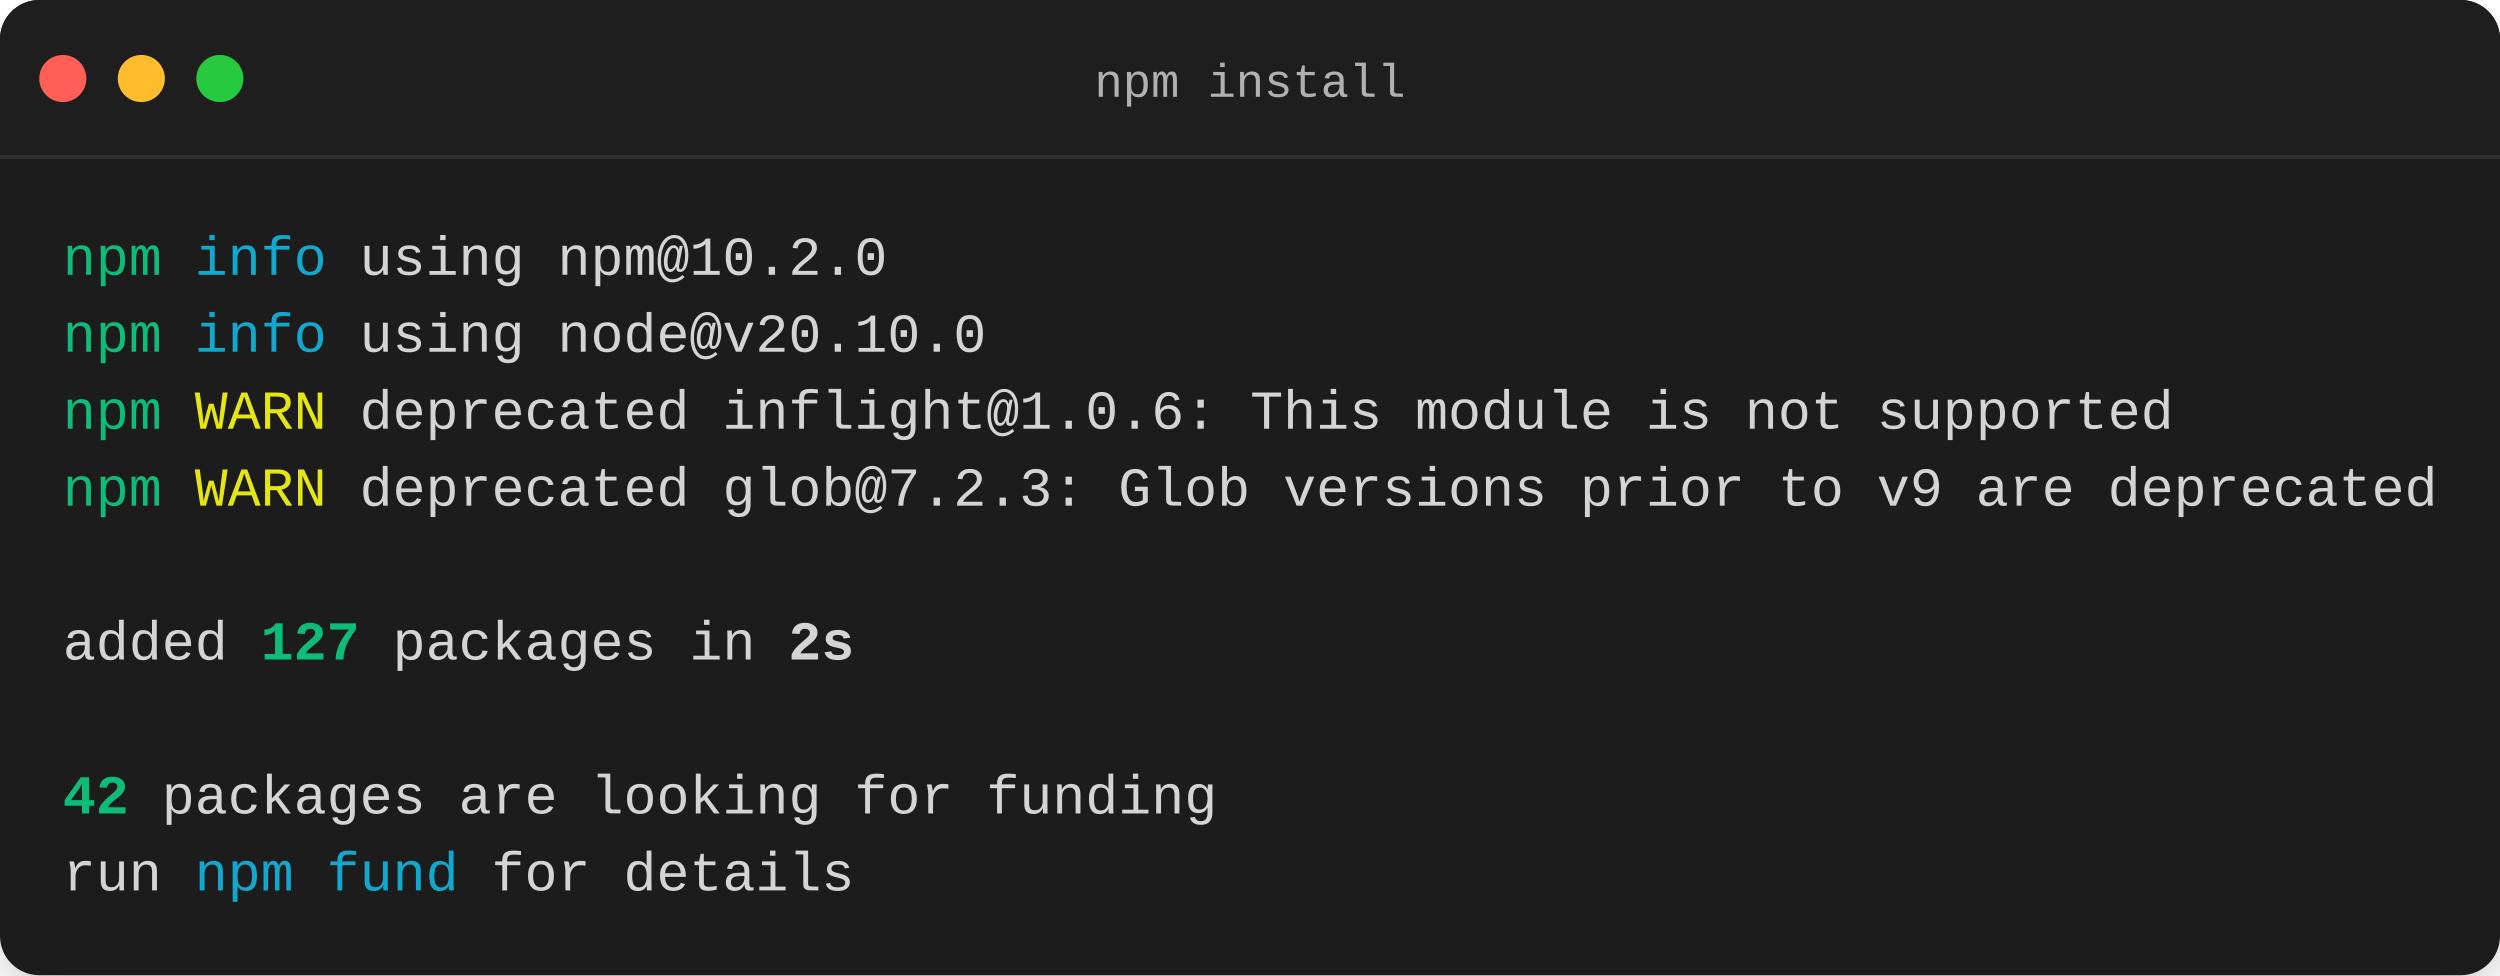
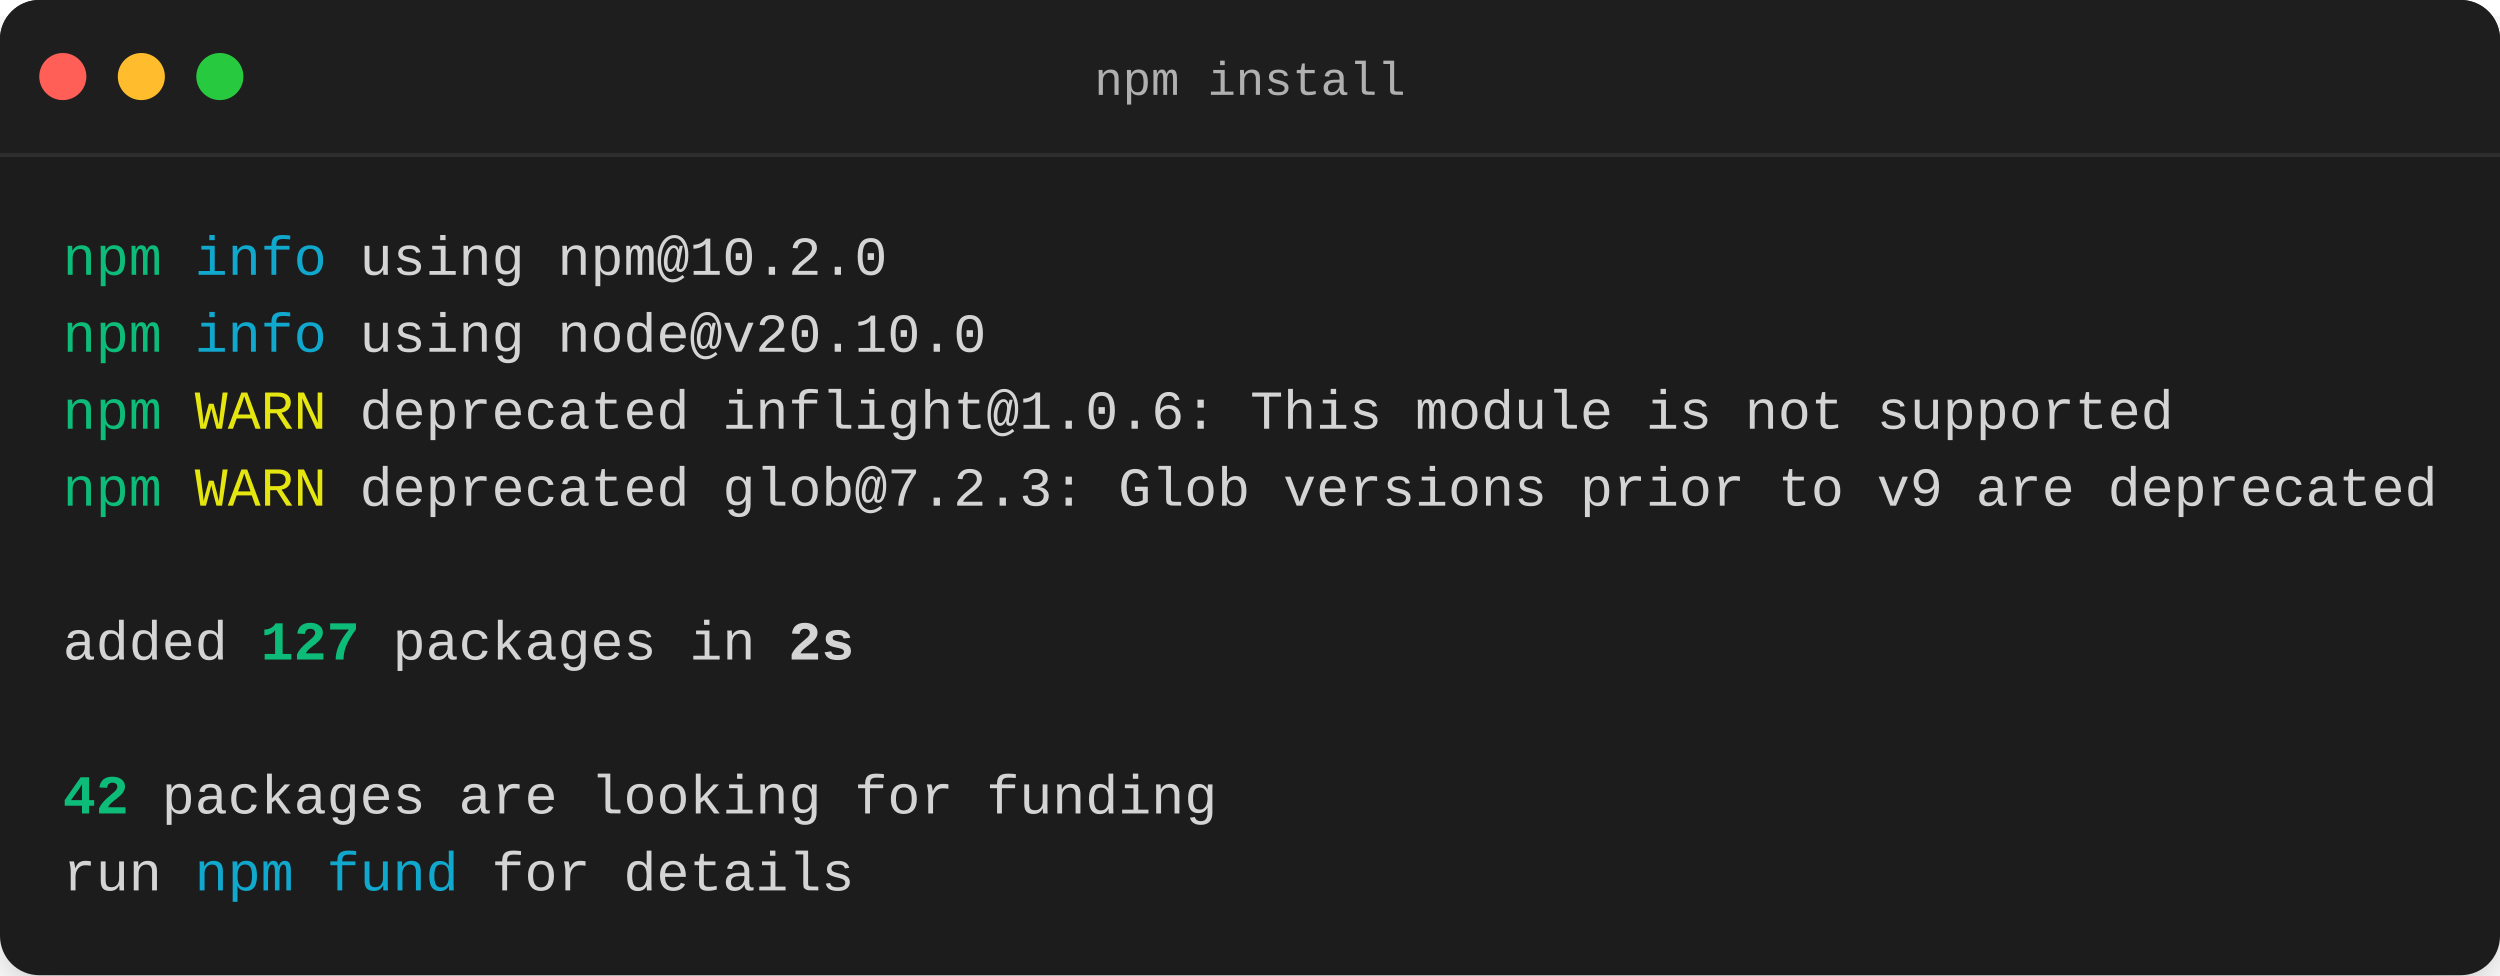
<svg xmlns="http://www.w3.org/2000/svg" viewBox="0 0 636.8 248.4" width="636.8" height="248.4">
  <defs>
    <filter id="shadow" x="-10%" y="-10%" width="120%" height="120%">
      <feDropShadow dx="0" dy="4" stdDeviation="8" flood-opacity="0.3" />
    </filter>
  </defs>
  <rect x="0" y="0" width="636.8" height="248.4" fill="#1e1e1e" rx="10" ry="10" filter="url(#shadow)" />
  <g class="title-bar">
-     <rect x="0" y="0" width="636.8" height="40" fill="#1e1e1e" rx="10" ry="10" />
-     <rect x="0" y="30" width="636.8" height="10" fill="#1e1e1e" />
-     <circle cx="16" cy="20" r="6" fill="#ff5f56" />
-     <circle cx="36" cy="20" r="6" fill="#ffbd2e" />
-     <circle cx="56" cy="20" r="6" fill="#27c93f" />
-     <text x="318.4" y="24.667" fill="#d4d4d4" font-family="'SF Mono', 'Monaco', 'Menlo', 'Ubuntu Mono', 'Consolas', 'Courier New', monospace" font-size="12" text-anchor="middle" opacity="0.8">npm install</text>
-     <line x1="0" y1="40" x2="636.8" y2="40" stroke="#d4d4d4" stroke-opacity="0.1" />
+     <rect x="0" y="0" width="636.8" height="39" fill="#1e1e1e" rx="10" ry="10" />
+     <rect x="0" y="29" width="636.8" height="10" fill="#1e1e1e" />
+     <line x1="0" y1="39.5" x2="636.8" y2="39.5" stroke="#d4d4d41a" stroke-width="1" />
+     <circle cx="16" cy="19.5" r="6" fill="#ff5f56" />
+     <circle cx="36" cy="19.5" r="6" fill="#ffbd2e" />
+     <circle cx="56" cy="19.5" r="6" fill="#27c93f" />
+     <text x="318.4" y="24.167" fill="#d4d4d4" font-family="'SF Mono', 'Monaco', 'Menlo', 'Ubuntu Mono', 'Consolas', 'Courier New', monospace" font-size="12" text-anchor="middle" opacity="0.8">npm install</text>
  </g>
  <g class="text">
    <text y="70" font-family="'SF Mono', 'Monaco', 'Menlo', 'Ubuntu Mono', 'Consolas', 'Courier New', monospace" font-size="14" xml:space="preserve">
      <tspan x="16" fill="#0dbc79">npm</tspan>
      <tspan x="41.2" fill="#d4d4d4"> </tspan>
      <tspan x="49.6" fill="#11a8cd">info</tspan>
      <tspan x="83.2" fill="#d4d4d4"> using npm@10.2.0</tspan>
    </text>
    <text y="89.6" font-family="'SF Mono', 'Monaco', 'Menlo', 'Ubuntu Mono', 'Consolas', 'Courier New', monospace" font-size="14" xml:space="preserve">
      <tspan x="16" fill="#0dbc79">npm</tspan>
      <tspan x="41.2" fill="#d4d4d4"> </tspan>
      <tspan x="49.6" fill="#11a8cd">info</tspan>
      <tspan x="83.2" fill="#d4d4d4"> using node@v20.10.0</tspan>
    </text>
    <text y="109.2" font-family="'SF Mono', 'Monaco', 'Menlo', 'Ubuntu Mono', 'Consolas', 'Courier New', monospace" font-size="14" xml:space="preserve">
      <tspan x="16" fill="#0dbc79">npm</tspan>
      <tspan x="41.2" fill="#d4d4d4"> </tspan>
      <tspan x="49.6" fill="#e5e510">WARN</tspan>
      <tspan x="83.2" fill="#d4d4d4"> deprecated inflight@1.0.6: This module is not supported</tspan>
    </text>
    <text y="128.8" font-family="'SF Mono', 'Monaco', 'Menlo', 'Ubuntu Mono', 'Consolas', 'Courier New', monospace" font-size="14" xml:space="preserve">
      <tspan x="16" fill="#0dbc79">npm</tspan>
      <tspan x="41.2" fill="#d4d4d4"> </tspan>
      <tspan x="49.6" fill="#e5e510">WARN</tspan>
      <tspan x="83.2" fill="#d4d4d4"> deprecated glob@7.2.3: Glob versions prior to v9 are deprecated</tspan>
    </text>
    <text y="168" font-family="'SF Mono', 'Monaco', 'Menlo', 'Ubuntu Mono', 'Consolas', 'Courier New', monospace" font-size="14" xml:space="preserve">
      <tspan x="16" fill="#d4d4d4">added </tspan>
      <tspan x="66.4" fill="#0dbc79" font-weight="bold">127</tspan>
      <tspan x="91.6" fill="#d4d4d4"> packages in </tspan>
      <tspan x="200.8" fill="#d4d4d4" font-weight="bold">2s</tspan>
    </text>
    <text y="207.2" font-family="'SF Mono', 'Monaco', 'Menlo', 'Ubuntu Mono', 'Consolas', 'Courier New', monospace" font-size="14" xml:space="preserve">
      <tspan x="16" fill="#0dbc79" font-weight="bold">42</tspan>
      <tspan x="32.8" fill="#d4d4d4"> packages are looking for funding</tspan>
    </text>
    <text y="226.8" font-family="'SF Mono', 'Monaco', 'Menlo', 'Ubuntu Mono', 'Consolas', 'Courier New', monospace" font-size="14" xml:space="preserve">
      <tspan x="16" fill="#d4d4d4">run </tspan>
      <tspan x="49.6" fill="#11a8cd">npm fund</tspan>
      <tspan x="116.8" fill="#d4d4d4"> for details</tspan>
    </text>
  </g>
</svg>
